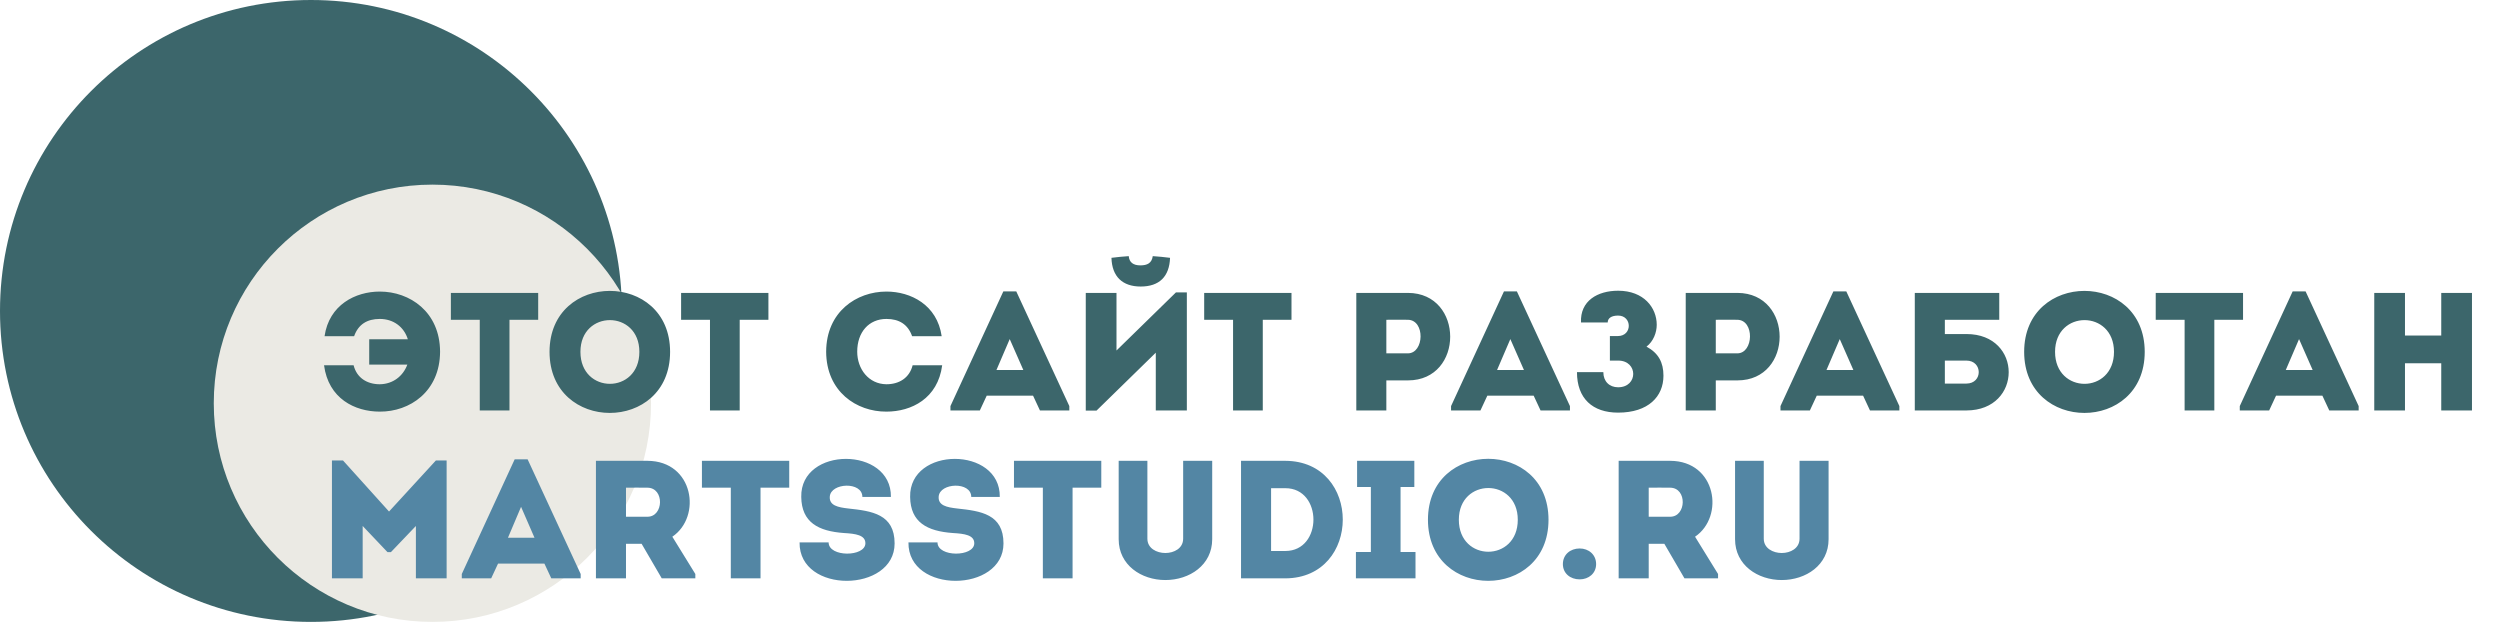
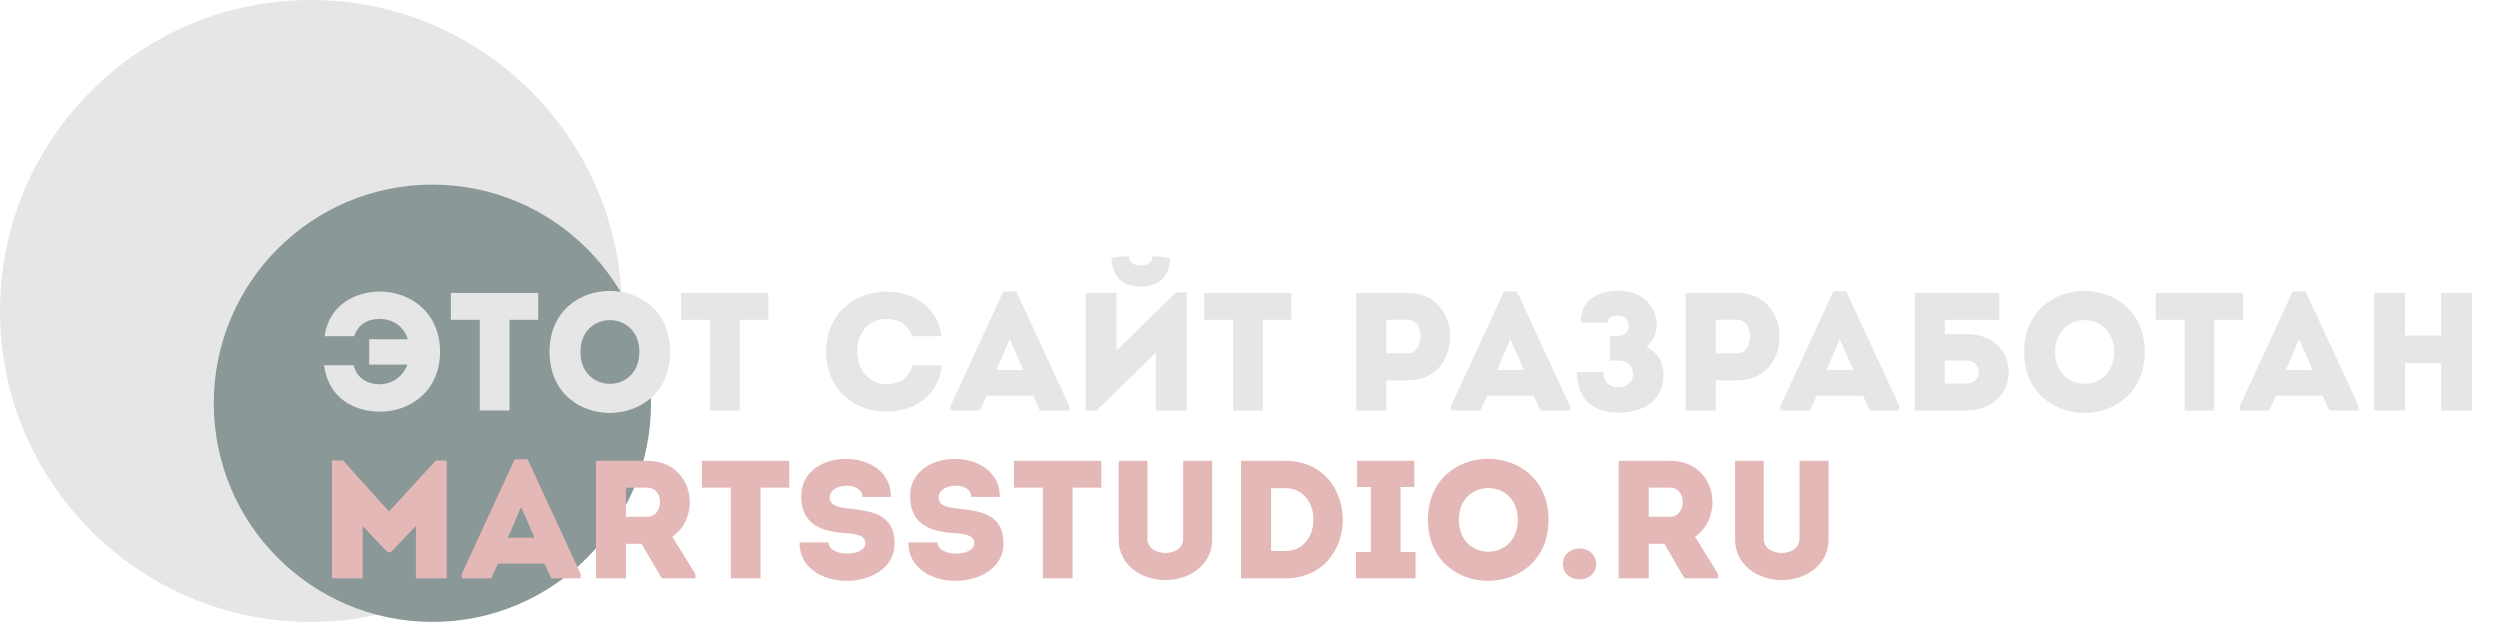
<svg xmlns="http://www.w3.org/2000/svg" width="134" height="34" viewBox="0 0 134 34" fill="none">
-   <circle cx="16.667" cy="16.667" r="16.667" fill="#3C666B" />
-   <circle cx="23.177" cy="21.615" r="11.719" fill="#EBEAE4" />
-   <path d="M20.357 17.095C21.086 17.095 21.653 17.518 21.86 18.184H19.79V19.543H21.833C21.608 20.155 21.068 20.587 20.357 20.596C19.673 20.596 19.124 20.254 18.953 19.579H17.369C17.603 21.361 19.016 22.063 20.357 22.063C21.959 22.072 23.579 20.992 23.588 18.85C23.579 16.708 21.959 15.628 20.357 15.628C19.052 15.628 17.639 16.339 17.396 18.022H18.98C19.205 17.383 19.682 17.095 20.357 17.095ZM25.715 17.14V22C26.246 22 26.777 22 27.308 22V17.14H28.847C28.847 16.654 28.847 16.177 28.847 15.7H24.167C24.167 16.177 24.167 16.654 24.167 17.14H25.715ZM35.917 18.859C35.917 14.503 29.455 14.503 29.455 18.859C29.455 23.224 35.917 23.224 35.917 18.859ZM31.111 18.859C31.111 16.591 34.27 16.591 34.27 18.859C34.27 21.145 31.111 21.145 31.111 18.859ZM38.055 17.14V22C38.586 22 39.117 22 39.648 22V17.14H41.187C41.187 16.654 41.187 16.177 41.187 15.7H36.507C36.507 16.177 36.507 16.654 36.507 17.14H38.055ZM44.282 18.85C44.291 20.992 45.911 22.072 47.513 22.063C48.854 22.063 50.267 21.361 50.501 19.579C49.952 19.579 49.457 19.579 48.917 19.579C48.746 20.254 48.197 20.596 47.513 20.596C46.559 20.587 45.947 19.777 45.947 18.85C45.947 17.806 46.568 17.095 47.513 17.095C48.188 17.095 48.665 17.383 48.89 18.022C49.439 18.022 49.925 18.022 50.474 18.022C50.231 16.339 48.818 15.628 47.513 15.628C45.911 15.628 44.291 16.708 44.282 18.85ZM55.741 22H57.316V21.766L54.472 15.619H53.779L50.944 21.766V22H52.519L52.888 21.208H55.372L55.741 22ZM54.85 19.831H53.41L54.121 18.175L54.85 19.831ZM58.773 22.009H58.197V15.7C58.746 15.7 59.295 15.7 59.844 15.7V18.787L63.03 15.673H63.615V22C63.066 22 62.508 22 61.95 22V18.904L58.773 22.009ZM60.501 13.729C60.186 13.747 59.88 13.783 59.574 13.819C59.601 14.827 60.168 15.358 61.14 15.358C62.139 15.358 62.679 14.827 62.715 13.819C62.409 13.783 62.103 13.747 61.788 13.729C61.734 14.107 61.491 14.224 61.122 14.224C60.744 14.224 60.528 14.062 60.501 13.729ZM66.092 17.14V22C66.623 22 67.154 22 67.685 22V17.14H69.224C69.224 16.654 69.224 16.177 69.224 15.7H64.544C64.544 16.177 64.544 16.654 64.544 17.14H66.092ZM74.308 22V20.389H75.469C78.484 20.389 78.484 15.709 75.469 15.7C74.543 15.7 73.606 15.7 72.698 15.7C72.698 17.806 72.698 19.903 72.698 22C73.228 22 73.769 22 74.308 22ZM75.46 18.94H74.308C74.308 18.427 74.308 17.653 74.308 17.14C74.677 17.14 75.082 17.131 75.46 17.14C76.397 17.149 76.343 18.94 75.46 18.94ZM82.574 22H84.149V21.766L81.305 15.619H80.612L77.777 21.766V22H79.352L79.721 21.208H82.205L82.574 22ZM81.683 19.831H80.243L80.954 18.175L81.683 19.831ZM86.173 17.284C86.173 17.05 86.38 16.915 86.731 16.915C87.487 16.915 87.505 18.013 86.713 18.013H86.29V19.327H86.731C87.811 19.327 87.811 20.758 86.731 20.758C86.263 20.758 85.939 20.443 85.939 19.948H84.526C84.526 21.361 85.363 22.117 86.731 22.117C88.351 22.117 89.161 21.253 89.161 20.137C89.161 19.426 88.891 18.922 88.252 18.58C88.621 18.301 88.801 17.824 88.801 17.41C88.801 16.492 88.108 15.583 86.731 15.583C85.633 15.583 84.688 16.123 84.742 17.284H86.173ZM91.966 22V20.389H93.127C96.142 20.389 96.142 15.709 93.127 15.7C92.2 15.7 91.264 15.7 90.355 15.7C90.355 17.806 90.355 19.903 90.355 22C90.886 22 91.426 22 91.966 22ZM93.118 18.94H91.966C91.966 18.427 91.966 17.653 91.966 17.14C92.335 17.14 92.74 17.131 93.118 17.14C94.054 17.149 94 18.94 93.118 18.94ZM100.231 22H101.806V21.766L98.962 15.619H98.269L95.434 21.766V22H97.009L97.378 21.208H99.862L100.231 22ZM99.34 19.831H97.9L98.611 18.175L99.34 19.831ZM105.396 19.327C106.278 19.327 106.287 20.56 105.396 20.56C105.018 20.56 104.613 20.56 104.244 20.56V19.327H105.396ZM104.244 17.905V17.14H107.16V15.7H102.633V22H105.405C108.42 21.991 108.42 17.905 105.405 17.905H104.244ZM114.957 18.859C114.957 14.503 108.495 14.503 108.495 18.859C108.495 23.224 114.957 23.224 114.957 18.859ZM110.151 18.859C110.151 16.591 113.31 16.591 113.31 18.859C113.31 21.145 110.151 21.145 110.151 18.859ZM117.095 17.14V22C117.626 22 118.157 22 118.688 22V17.14H120.227C120.227 16.654 120.227 16.177 120.227 15.7H115.547C115.547 16.177 115.547 16.654 115.547 17.14H117.095ZM124.849 22H126.424V21.766L123.58 15.619H122.887L120.052 21.766V22H121.627L121.996 21.208H124.48L124.849 22ZM123.958 19.831H122.518L123.229 18.175L123.958 19.831ZM132.498 15.7C131.949 15.7 131.4 15.7 130.851 15.7V17.986H128.907V15.7C128.358 15.7 127.8 15.7 127.26 15.7V22C127.8 22 128.358 22 128.907 22V19.471H130.851V22C131.4 22 131.949 22 132.498 22V15.7Z" fill="#3C666B" />
-   <path d="M20.852 27.418L18.386 24.682H17.792V31C18.341 31 18.89 31 19.439 31V28.192L20.771 29.596H20.951L22.292 28.192V31C22.841 31 23.39 31 23.939 31V24.682H23.363L20.852 27.418ZM29.549 31H31.124V30.766L28.28 24.619H27.587L24.752 30.766V31H26.327L26.696 30.208H29.18L29.549 31ZM28.649 28.822H27.227L27.929 27.166L28.649 28.822ZM36.037 28.768C37.63 27.688 37.18 24.709 34.705 24.7C33.787 24.7 32.851 24.7 31.942 24.7C31.942 26.806 31.942 28.903 31.942 31C32.464 31 33.013 31 33.553 31V29.146H34.39L35.47 31H37.27V30.766L36.037 28.768ZM34.705 27.697H33.553C33.553 27.193 33.553 26.653 33.553 26.14C33.931 26.14 34.327 26.131 34.705 26.14C35.623 26.149 35.578 27.697 34.705 27.697ZM39.171 26.14V31C39.702 31 40.233 31 40.764 31V26.14H42.303C42.303 25.654 42.303 25.177 42.303 24.7H37.623C37.623 25.177 37.623 25.654 37.623 26.14H39.171ZM44.414 29.074C43.865 29.074 43.397 29.074 42.857 29.074C42.821 31.846 47.951 31.774 47.951 29.128C47.951 27.553 46.727 27.391 45.476 27.256C44.909 27.193 44.441 27.094 44.477 26.617C44.531 25.87 46.223 25.798 46.223 26.635C46.772 26.635 47.186 26.635 47.753 26.635C47.789 23.917 42.893 23.917 42.947 26.635C42.965 28.003 43.865 28.471 45.233 28.57C45.863 28.606 46.385 28.678 46.385 29.119C46.385 29.857 44.414 29.875 44.414 29.074ZM50.25 29.074C49.701 29.074 49.233 29.074 48.693 29.074C48.657 31.846 53.787 31.774 53.787 29.128C53.787 27.553 52.563 27.391 51.312 27.256C50.745 27.193 50.277 27.094 50.313 26.617C50.367 25.87 52.059 25.798 52.059 26.635C52.608 26.635 53.022 26.635 53.589 26.635C53.625 23.917 48.729 23.917 48.783 26.635C48.801 28.003 49.701 28.471 51.069 28.57C51.699 28.606 52.221 28.678 52.221 29.119C52.221 29.857 50.25 29.875 50.25 29.074ZM55.897 26.14V31C56.428 31 56.959 31 57.49 31V26.14H59.029C59.029 25.654 59.029 25.177 59.029 24.7H54.349C54.349 25.177 54.349 25.654 54.349 26.14H55.897ZM62.463 29.641C61.995 29.641 61.5 29.389 61.5 28.876V24.7C60.996 24.7 60.465 24.7 59.961 24.7V28.903C59.961 30.289 61.176 31.09 62.463 31.09C63.759 31.09 64.974 30.289 64.974 28.903V24.7C64.47 24.7 63.93 24.7 63.417 24.7V28.876C63.417 29.389 62.931 29.641 62.463 29.641ZM68.895 24.7H66.519V31H68.895C72.999 30.982 72.999 24.718 68.895 24.7ZM68.13 26.167H68.895C70.902 26.167 70.902 29.533 68.895 29.533H68.13V26.167ZM75.07 29.587V26.104H75.808C75.808 25.564 75.808 25.231 75.808 24.7C74.782 24.7 73.766 24.7 72.74 24.7C72.74 25.231 72.74 25.564 72.74 26.104H73.478V29.587H72.677C72.677 30.118 72.677 30.451 72.677 31C73.748 31 74.8 31 75.871 31C75.871 30.451 75.871 30.118 75.871 29.587H75.07ZM83 27.859C83 23.503 76.538 23.503 76.538 27.859C76.538 32.224 83 32.224 83 27.859ZM78.194 27.859C78.194 25.591 81.353 25.591 81.353 27.859C81.353 30.145 78.194 30.145 78.194 27.859ZM84.67 31.054C85.156 31.054 85.552 30.73 85.552 30.235C85.552 29.731 85.156 29.398 84.67 29.398C84.166 29.398 83.77 29.731 83.77 30.235C83.77 30.73 84.166 31.054 84.67 31.054ZM90.855 28.768C92.448 27.688 91.998 24.709 89.523 24.7C88.605 24.7 87.669 24.7 86.76 24.7C86.76 26.806 86.76 28.903 86.76 31C87.282 31 87.831 31 88.371 31V29.146H89.208L90.288 31H92.088V30.766L90.855 28.768ZM89.523 27.697H88.371C88.371 27.193 88.371 26.653 88.371 26.14C88.749 26.14 89.145 26.131 89.523 26.14C90.441 26.149 90.396 27.697 89.523 27.697ZM95.501 29.641C95.033 29.641 94.538 29.389 94.538 28.876V24.7C94.034 24.7 93.503 24.7 92.999 24.7V28.903C92.999 30.289 94.214 31.09 95.501 31.09C96.797 31.09 98.012 30.289 98.012 28.903V24.7C97.508 24.7 96.968 24.7 96.455 24.7V28.876C96.455 29.389 95.969 29.641 95.501 29.641Z" fill="#5386A4" />
+   <circle cx="16.667" cy="16.667" r="16.667" fill="#E6E6E6" />
+   <circle cx="23.177" cy="21.615" r="11.719" fill="#8A9997" />
+   <path d="M20.357 17.095C21.086 17.095 21.653 17.518 21.86 18.184H19.79V19.543H21.833C21.608 20.155 21.068 20.587 20.357 20.596C19.673 20.596 19.124 20.254 18.953 19.579H17.369C17.603 21.361 19.016 22.063 20.357 22.063C21.959 22.072 23.579 20.992 23.588 18.85C23.579 16.708 21.959 15.628 20.357 15.628C19.052 15.628 17.639 16.339 17.396 18.022H18.98C19.205 17.383 19.682 17.095 20.357 17.095ZM25.715 17.14V22C26.246 22 26.777 22 27.308 22V17.14H28.847C28.847 16.654 28.847 16.177 28.847 15.7H24.167C24.167 16.177 24.167 16.654 24.167 17.14H25.715ZM35.917 18.859C35.917 14.503 29.455 14.503 29.455 18.859C29.455 23.224 35.917 23.224 35.917 18.859ZM31.111 18.859C31.111 16.591 34.27 16.591 34.27 18.859C34.27 21.145 31.111 21.145 31.111 18.859ZM38.055 17.14V22C38.586 22 39.117 22 39.648 22V17.14H41.187C41.187 16.654 41.187 16.177 41.187 15.7H36.507C36.507 16.177 36.507 16.654 36.507 17.14H38.055ZM44.282 18.85C44.291 20.992 45.911 22.072 47.513 22.063C48.854 22.063 50.267 21.361 50.501 19.579C49.952 19.579 49.457 19.579 48.917 19.579C48.746 20.254 48.197 20.596 47.513 20.596C46.559 20.587 45.947 19.777 45.947 18.85C45.947 17.806 46.568 17.095 47.513 17.095C48.188 17.095 48.665 17.383 48.89 18.022C49.439 18.022 49.925 18.022 50.474 18.022C50.231 16.339 48.818 15.628 47.513 15.628C45.911 15.628 44.291 16.708 44.282 18.85ZM55.741 22H57.316V21.766L54.472 15.619H53.779L50.944 21.766V22H52.519L52.888 21.208H55.372L55.741 22ZM54.85 19.831H53.41L54.121 18.175L54.85 19.831ZM58.773 22.009H58.197V15.7C58.746 15.7 59.295 15.7 59.844 15.7V18.787L63.03 15.673H63.615V22C63.066 22 62.508 22 61.95 22V18.904L58.773 22.009ZM60.501 13.729C60.186 13.747 59.88 13.783 59.574 13.819C59.601 14.827 60.168 15.358 61.14 15.358C62.139 15.358 62.679 14.827 62.715 13.819C62.409 13.783 62.103 13.747 61.788 13.729C61.734 14.107 61.491 14.224 61.122 14.224C60.744 14.224 60.528 14.062 60.501 13.729ZM66.092 17.14V22C66.623 22 67.154 22 67.685 22V17.14H69.224C69.224 16.654 69.224 16.177 69.224 15.7H64.544C64.544 16.177 64.544 16.654 64.544 17.14H66.092ZM74.308 22V20.389H75.469C78.484 20.389 78.484 15.709 75.469 15.7C74.543 15.7 73.606 15.7 72.698 15.7C72.698 17.806 72.698 19.903 72.698 22C73.228 22 73.769 22 74.308 22ZM75.46 18.94H74.308C74.308 18.427 74.308 17.653 74.308 17.14C74.677 17.14 75.082 17.131 75.46 17.14C76.397 17.149 76.343 18.94 75.46 18.94ZM82.574 22H84.149V21.766L81.305 15.619H80.612L77.777 21.766V22H79.352L79.721 21.208H82.205L82.574 22ZM81.683 19.831H80.243L80.954 18.175L81.683 19.831ZM86.173 17.284C86.173 17.05 86.38 16.915 86.731 16.915C87.487 16.915 87.505 18.013 86.713 18.013H86.29V19.327H86.731C87.811 19.327 87.811 20.758 86.731 20.758C86.263 20.758 85.939 20.443 85.939 19.948H84.526C84.526 21.361 85.363 22.117 86.731 22.117C88.351 22.117 89.161 21.253 89.161 20.137C89.161 19.426 88.891 18.922 88.252 18.58C88.621 18.301 88.801 17.824 88.801 17.41C88.801 16.492 88.108 15.583 86.731 15.583C85.633 15.583 84.688 16.123 84.742 17.284H86.173ZM91.966 22V20.389H93.127C96.142 20.389 96.142 15.709 93.127 15.7C92.2 15.7 91.264 15.7 90.355 15.7C90.355 17.806 90.355 19.903 90.355 22C90.886 22 91.426 22 91.966 22ZM93.118 18.94H91.966C91.966 18.427 91.966 17.653 91.966 17.14C92.335 17.14 92.74 17.131 93.118 17.14C94.054 17.149 94 18.94 93.118 18.94ZM100.231 22H101.806V21.766L98.962 15.619H98.269L95.434 21.766V22H97.009L97.378 21.208H99.862L100.231 22ZM99.34 19.831H97.9L98.611 18.175L99.34 19.831ZM105.396 19.327C106.278 19.327 106.287 20.56 105.396 20.56C105.018 20.56 104.613 20.56 104.244 20.56V19.327H105.396ZM104.244 17.905V17.14H107.16V15.7H102.633V22H105.405C108.42 21.991 108.42 17.905 105.405 17.905H104.244ZM114.957 18.859C114.957 14.503 108.495 14.503 108.495 18.859C108.495 23.224 114.957 23.224 114.957 18.859ZM110.151 18.859C110.151 16.591 113.31 16.591 113.31 18.859C113.31 21.145 110.151 21.145 110.151 18.859ZM117.095 17.14V22C117.626 22 118.157 22 118.688 22V17.14H120.227C120.227 16.654 120.227 16.177 120.227 15.7H115.547C115.547 16.177 115.547 16.654 115.547 17.14H117.095ZM124.849 22H126.424V21.766L123.58 15.619H122.887L120.052 21.766V22H121.627L121.996 21.208H124.48L124.849 22ZM123.958 19.831H122.518L123.229 18.175L123.958 19.831ZM132.498 15.7C131.949 15.7 131.4 15.7 130.851 15.7V17.986H128.907V15.7C128.358 15.7 127.8 15.7 127.26 15.7V22C127.8 22 128.358 22 128.907 22V19.471H130.851V22C131.4 22 131.949 22 132.498 22V15.7Z" fill="#E6E6E6" />
+   <path d="M20.852 27.418L18.386 24.682H17.792V31C18.341 31 18.89 31 19.439 31V28.192L20.771 29.596H20.951L22.292 28.192V31C22.841 31 23.39 31 23.939 31V24.682H23.363L20.852 27.418ZM29.549 31H31.124V30.766L28.28 24.619H27.587L24.752 30.766V31H26.327L26.696 30.208H29.18L29.549 31ZM28.649 28.822H27.227L27.929 27.166L28.649 28.822ZM36.037 28.768C37.63 27.688 37.18 24.709 34.705 24.7C33.787 24.7 32.851 24.7 31.942 24.7C31.942 26.806 31.942 28.903 31.942 31C32.464 31 33.013 31 33.553 31V29.146H34.39L35.47 31H37.27V30.766L36.037 28.768ZM34.705 27.697H33.553C33.553 27.193 33.553 26.653 33.553 26.14C33.931 26.14 34.327 26.131 34.705 26.14C35.623 26.149 35.578 27.697 34.705 27.697ZM39.171 26.14V31C39.702 31 40.233 31 40.764 31V26.14H42.303C42.303 25.654 42.303 25.177 42.303 24.7H37.623C37.623 25.177 37.623 25.654 37.623 26.14H39.171ZM44.414 29.074C43.865 29.074 43.397 29.074 42.857 29.074C42.821 31.846 47.951 31.774 47.951 29.128C47.951 27.553 46.727 27.391 45.476 27.256C44.909 27.193 44.441 27.094 44.477 26.617C44.531 25.87 46.223 25.798 46.223 26.635C46.772 26.635 47.186 26.635 47.753 26.635C47.789 23.917 42.893 23.917 42.947 26.635C42.965 28.003 43.865 28.471 45.233 28.57C45.863 28.606 46.385 28.678 46.385 29.119C46.385 29.857 44.414 29.875 44.414 29.074ZM50.25 29.074C49.701 29.074 49.233 29.074 48.693 29.074C48.657 31.846 53.787 31.774 53.787 29.128C53.787 27.553 52.563 27.391 51.312 27.256C50.745 27.193 50.277 27.094 50.313 26.617C50.367 25.87 52.059 25.798 52.059 26.635C52.608 26.635 53.022 26.635 53.589 26.635C53.625 23.917 48.729 23.917 48.783 26.635C48.801 28.003 49.701 28.471 51.069 28.57C51.699 28.606 52.221 28.678 52.221 29.119C52.221 29.857 50.25 29.875 50.25 29.074ZM55.897 26.14V31C56.428 31 56.959 31 57.49 31V26.14H59.029C59.029 25.654 59.029 25.177 59.029 24.7H54.349C54.349 25.177 54.349 25.654 54.349 26.14H55.897ZM62.463 29.641C61.995 29.641 61.5 29.389 61.5 28.876V24.7C60.996 24.7 60.465 24.7 59.961 24.7V28.903C59.961 30.289 61.176 31.09 62.463 31.09C63.759 31.09 64.974 30.289 64.974 28.903V24.7C64.47 24.7 63.93 24.7 63.417 24.7V28.876C63.417 29.389 62.931 29.641 62.463 29.641ZM68.895 24.7H66.519V31H68.895C72.999 30.982 72.999 24.718 68.895 24.7ZM68.13 26.167H68.895C70.902 26.167 70.902 29.533 68.895 29.533H68.13V26.167ZM75.07 29.587V26.104H75.808C75.808 25.564 75.808 25.231 75.808 24.7C74.782 24.7 73.766 24.7 72.74 24.7C72.74 25.231 72.74 25.564 72.74 26.104H73.478V29.587H72.677C72.677 30.118 72.677 30.451 72.677 31C73.748 31 74.8 31 75.871 31C75.871 30.451 75.871 30.118 75.871 29.587H75.07ZM83 27.859C83 23.503 76.538 23.503 76.538 27.859C76.538 32.224 83 32.224 83 27.859ZM78.194 27.859C78.194 25.591 81.353 25.591 81.353 27.859C81.353 30.145 78.194 30.145 78.194 27.859ZM84.67 31.054C85.156 31.054 85.552 30.73 85.552 30.235C85.552 29.731 85.156 29.398 84.67 29.398C84.166 29.398 83.77 29.731 83.77 30.235C83.77 30.73 84.166 31.054 84.67 31.054ZM90.855 28.768C92.448 27.688 91.998 24.709 89.523 24.7C88.605 24.7 87.669 24.7 86.76 24.7C86.76 26.806 86.76 28.903 86.76 31C87.282 31 87.831 31 88.371 31V29.146H89.208L90.288 31H92.088V30.766L90.855 28.768ZM89.523 27.697H88.371C88.371 27.193 88.371 26.653 88.371 26.14C88.749 26.14 89.145 26.131 89.523 26.14C90.441 26.149 90.396 27.697 89.523 27.697ZM95.501 29.641C95.033 29.641 94.538 29.389 94.538 28.876V24.7C94.034 24.7 93.503 24.7 92.999 24.7V28.903C92.999 30.289 94.214 31.09 95.501 31.09C96.797 31.09 98.012 30.289 98.012 28.903V24.7C97.508 24.7 96.968 24.7 96.455 24.7V28.876C96.455 29.389 95.969 29.641 95.501 29.641Z" fill="#E5B8B8" />
</svg>
